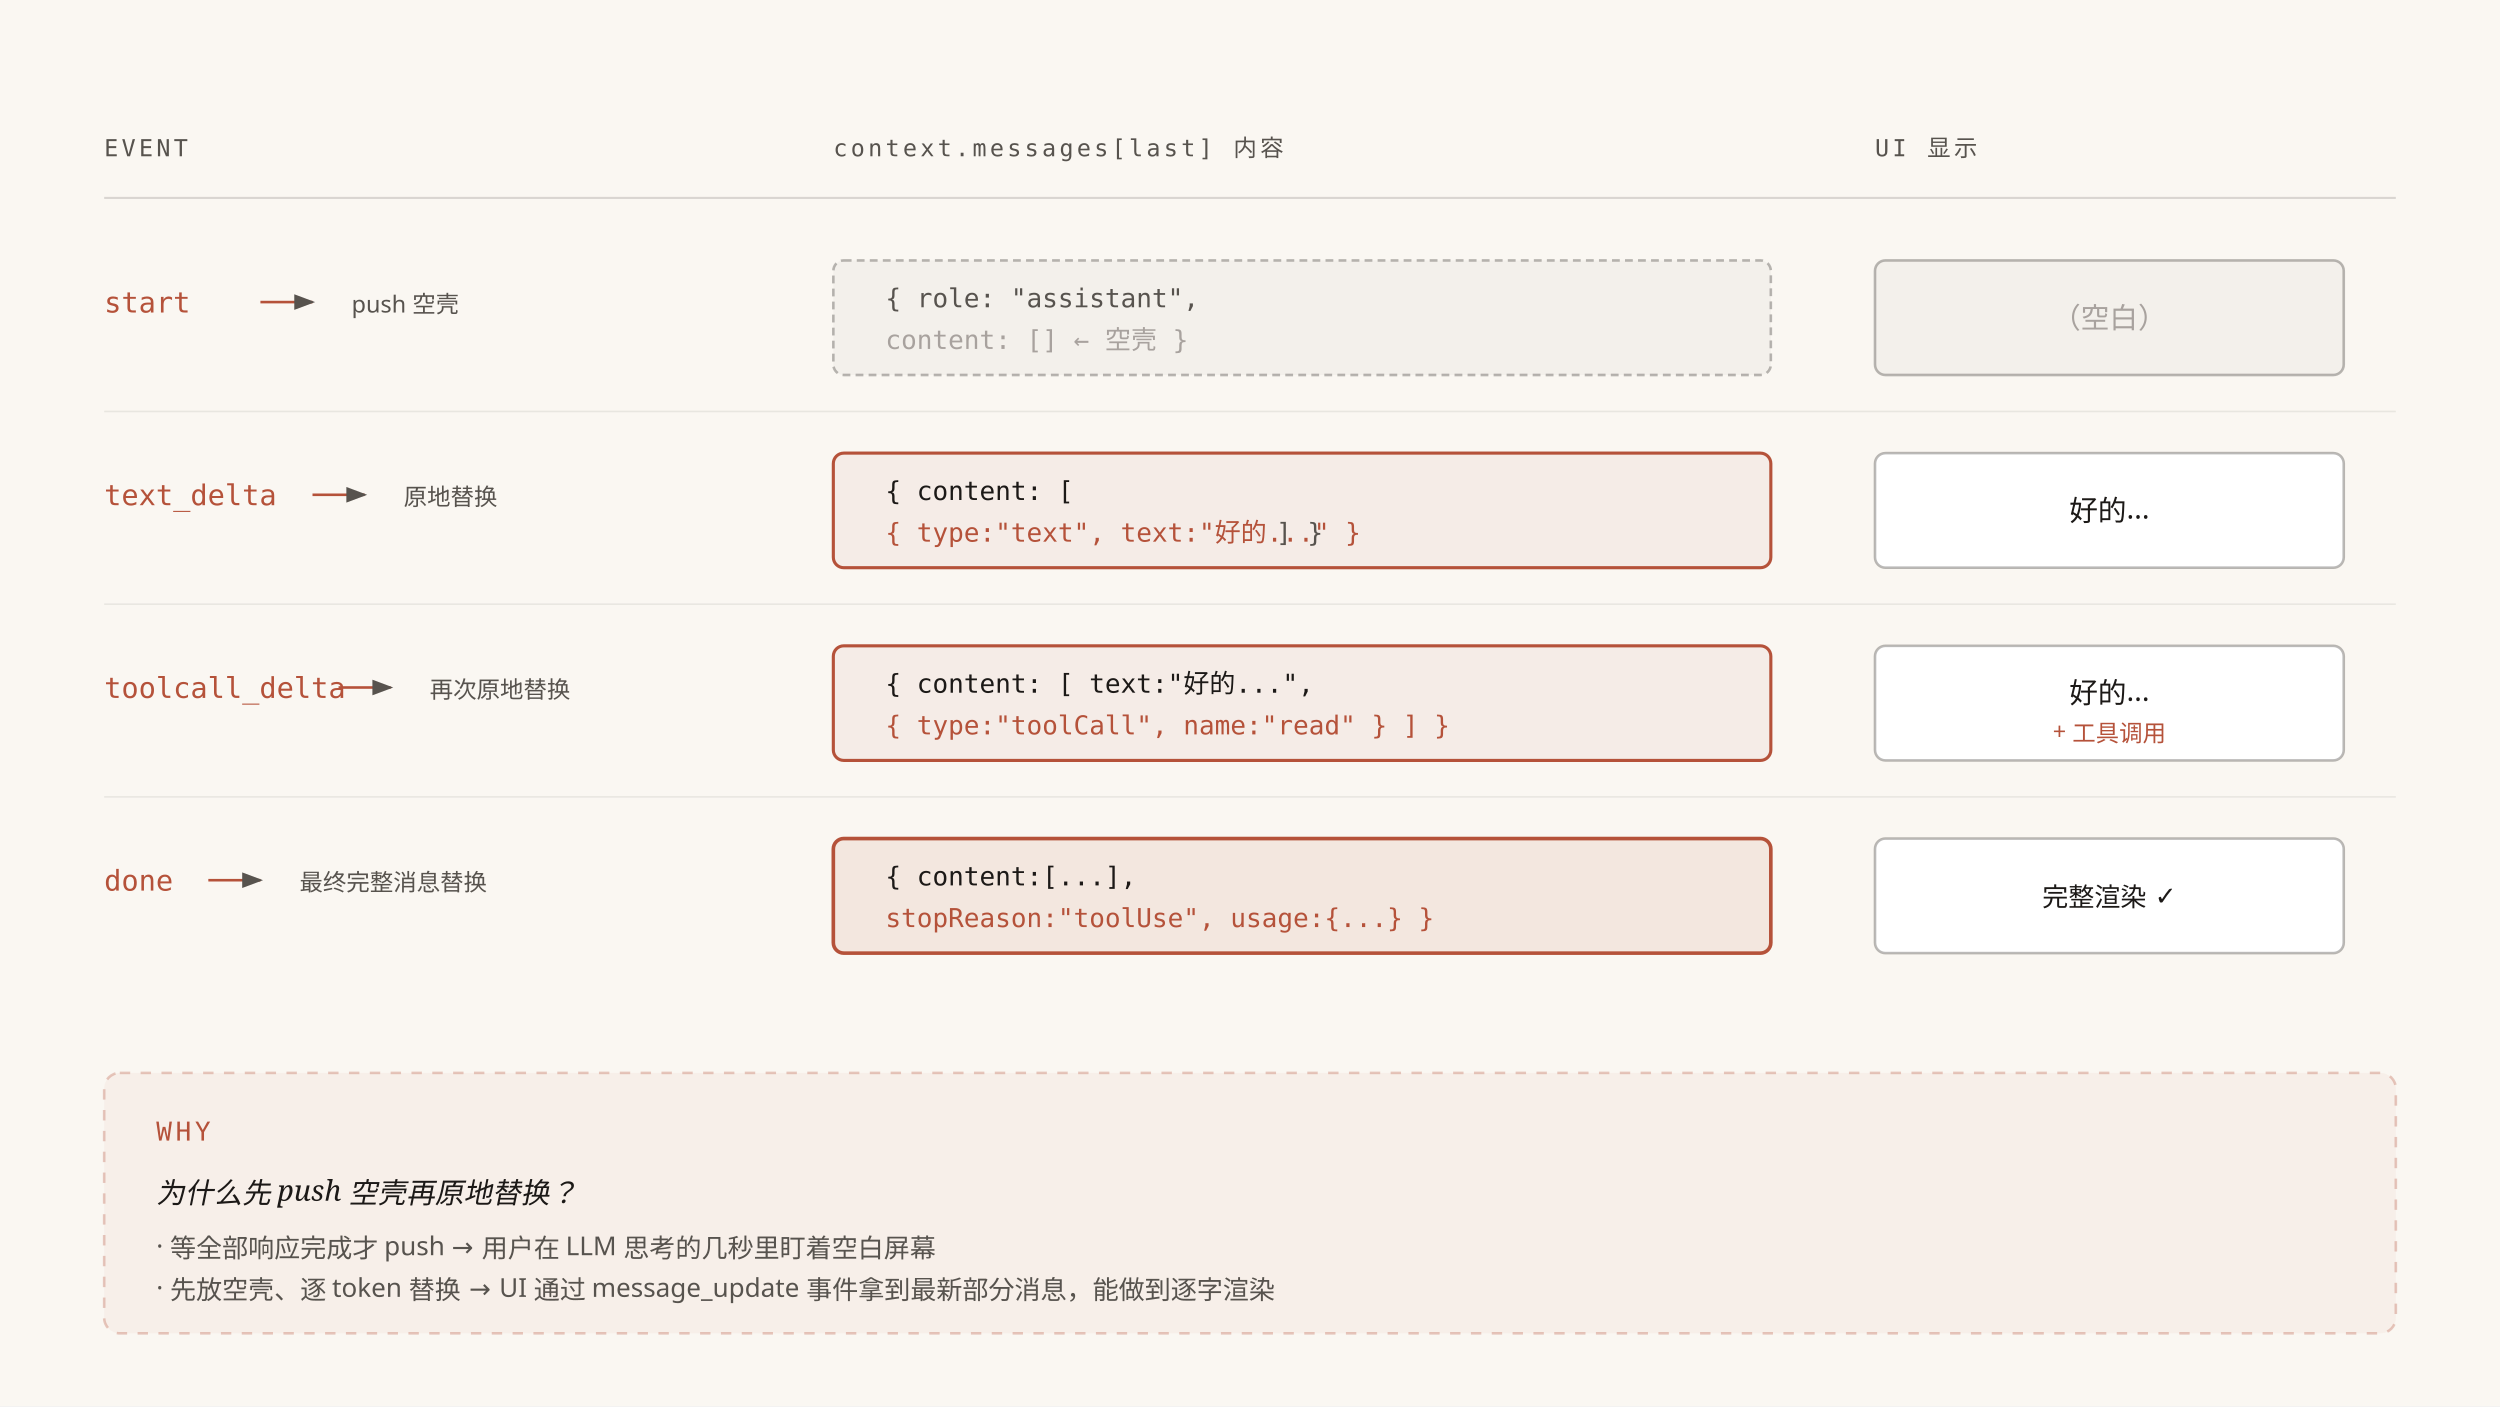
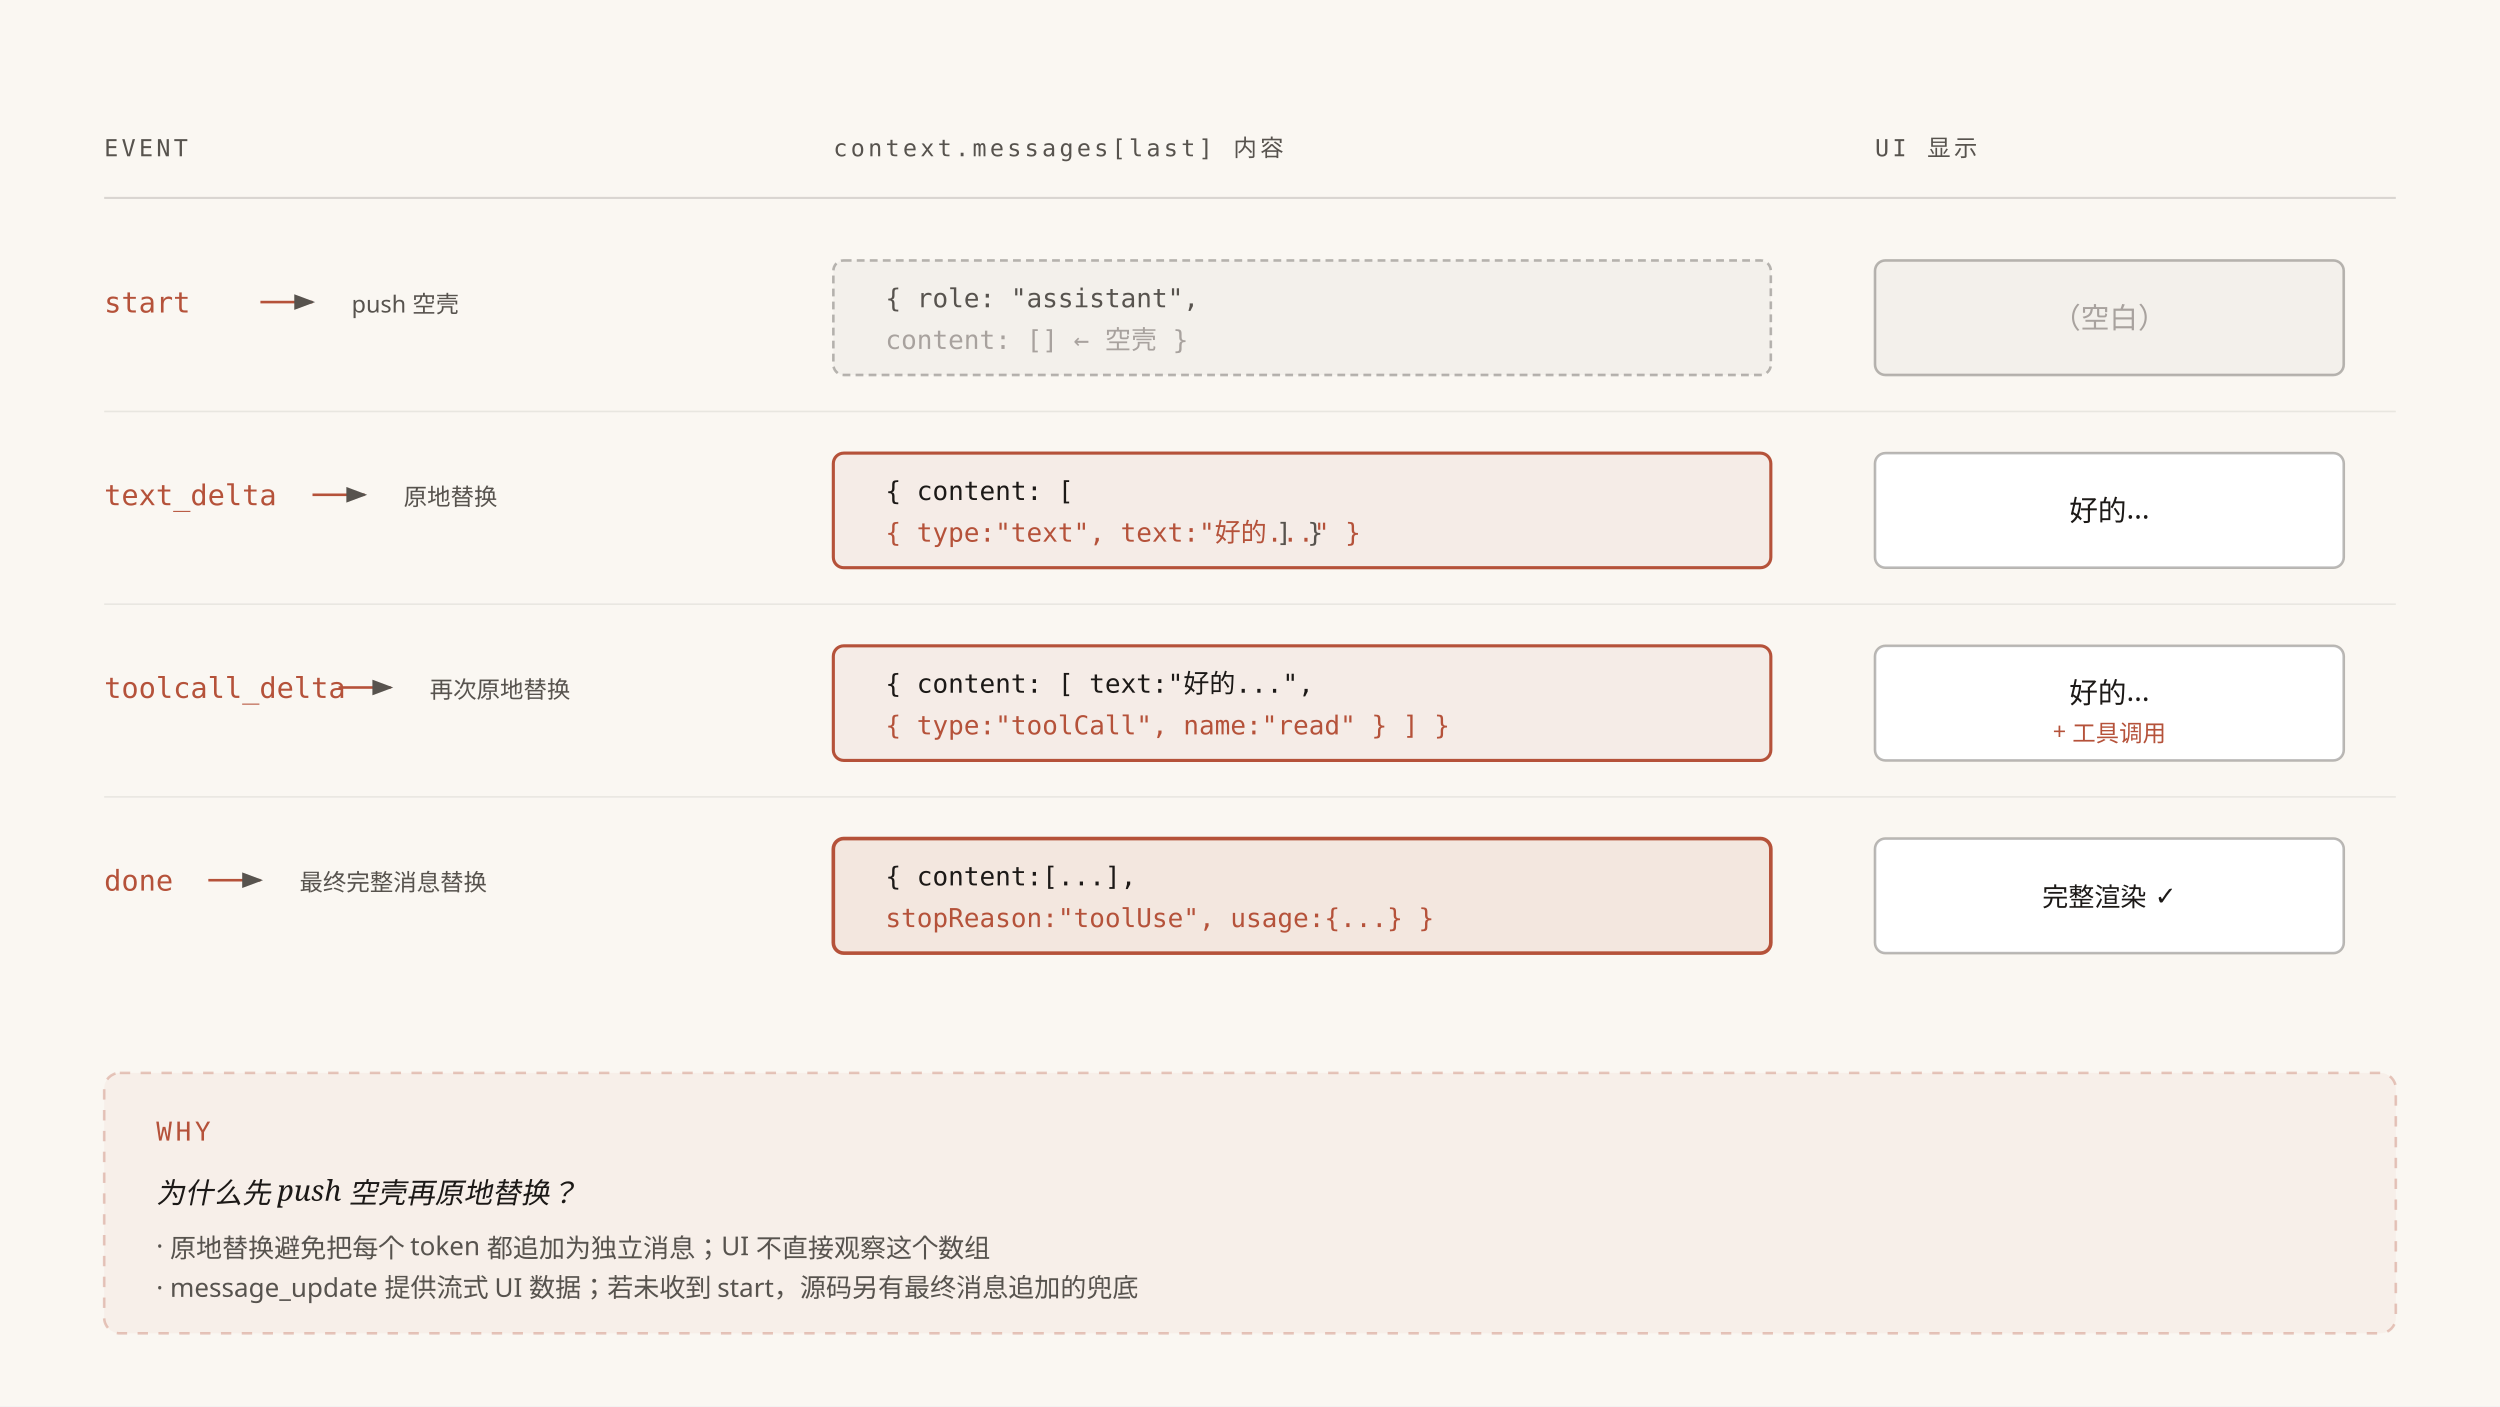
<svg xmlns="http://www.w3.org/2000/svg" viewBox="0 0 960 540">
  <defs>
    <marker id="arrow" markerWidth="8" markerHeight="6" refX="7" refY="3" orient="auto">
      <polygon points="0 0, 8 3, 0 6" fill="#57534e" />
    </marker>
  </defs>
  <rect width="960" height="540" fill="#faf7f2" />
  <text x="40" y="60" fill="#57534e" font-size="9" font-family="'Geist Mono', monospace" letter-spacing="0.14em">EVENT</text>
  <text x="320" y="60" fill="#57534e" font-size="9" font-family="'Geist Mono', monospace" letter-spacing="0.14em">context.messages[last] 内容</text>
  <text x="720" y="60" fill="#57534e" font-size="9" font-family="'Geist Mono', monospace" letter-spacing="0.14em">UI 显示</text>
  <line x1="40" y1="76" x2="920" y2="76" stroke="rgba(28,25,23,0.15)" stroke-width="0.8" />
  <text x="40" y="120" fill="#b5523a" font-size="11" font-family="'Geist Mono', monospace">start</text>
  <line x1="100" y1="116" x2="120" y2="116" stroke="#b5523a" stroke-width="1" marker-end="url(#arrow)" />
  <text x="135" y="120" fill="#57534e" font-size="9" font-family="'Geist', sans-serif">push 空壳</text>
  <rect x="320" y="100" width="360" height="44" rx="4" fill="rgba(28,25,23,0.03)" stroke="rgba(28,25,23,0.30)" stroke-width="1" stroke-dasharray="3,2" />
  <text x="340" y="118" fill="#57534e" font-size="10" font-family="'Geist Mono', monospace">{ role: "assistant",</text>
  <text x="340" y="134" fill="#a8a29e" font-size="10" font-family="'Geist Mono', monospace">  content: []  ← 空壳 }</text>
  <rect x="720" y="100" width="180" height="44" rx="4" fill="rgba(28,25,23,0.03)" stroke="rgba(28,25,23,0.30)" stroke-width="1" />
  <text x="810" y="126" fill="#a8a29e" font-size="11" font-family="'Geist', sans-serif" text-anchor="middle">（空白）</text>
  <line x1="40" y1="158" x2="920" y2="158" stroke="rgba(28,25,23,0.08)" stroke-width="0.6" />
  <text x="40" y="194" fill="#b5523a" font-size="11" font-family="'Geist Mono', monospace">text_delta</text>
  <line x1="120" y1="190" x2="140" y2="190" stroke="#b5523a" stroke-width="1" marker-end="url(#arrow)" />
  <text x="155" y="194" fill="#57534e" font-size="9" font-family="'Geist', sans-serif">原地替换</text>
  <rect x="320" y="174" width="360" height="44" rx="4" fill="rgba(181,82,58,0.06)" stroke="#b5523a" stroke-width="1.2" />
  <text x="340" y="192" fill="#1c1917" font-size="10" font-family="'Geist Mono', monospace">{ content: [</text>
  <text x="340" y="208" fill="#b5523a" font-size="10" font-family="'Geist Mono', monospace">  { type:"text", text:"好的..." }</text>
  <text x="490" y="208" fill="#57534e" font-size="10" font-family="'Geist Mono', monospace">] }</text>
  <rect x="720" y="174" width="180" height="44" rx="4" fill="#ffffff" stroke="rgba(28,25,23,0.30)" stroke-width="1" />
  <text x="810" y="200" fill="#1c1917" font-size="11" font-family="'Geist', sans-serif" text-anchor="middle">好的...</text>
  <line x1="40" y1="232" x2="920" y2="232" stroke="rgba(28,25,23,0.08)" stroke-width="0.6" />
  <text x="40" y="268" fill="#b5523a" font-size="11" font-family="'Geist Mono', monospace">toolcall_delta</text>
  <line x1="130" y1="264" x2="150" y2="264" stroke="#b5523a" stroke-width="1" marker-end="url(#arrow)" />
  <text x="165" y="268" fill="#57534e" font-size="9" font-family="'Geist', sans-serif">再次原地替换</text>
  <rect x="320" y="248" width="360" height="44" rx="4" fill="rgba(181,82,58,0.06)" stroke="#b5523a" stroke-width="1.2" />
  <text x="340" y="266" fill="#1c1917" font-size="10" font-family="'Geist Mono', monospace">{ content: [ text:"好的...",</text>
  <text x="340" y="282" fill="#b5523a" font-size="10" font-family="'Geist Mono', monospace">  { type:"toolCall", name:"read" } ] }</text>
  <rect x="720" y="248" width="180" height="44" rx="4" fill="#ffffff" stroke="rgba(28,25,23,0.30)" stroke-width="1" />
  <text x="810" y="270" fill="#1c1917" font-size="11" font-family="'Geist', sans-serif" text-anchor="middle">好的...</text>
  <text x="810" y="284" fill="#b5523a" font-size="9" font-family="'Geist', sans-serif" text-anchor="middle">+ 工具调用</text>
  <line x1="40" y1="306" x2="920" y2="306" stroke="rgba(28,25,23,0.08)" stroke-width="0.6" />
  <text x="40" y="342" fill="#b5523a" font-size="11" font-family="'Geist Mono', monospace">done</text>
  <line x1="80" y1="338" x2="100" y2="338" stroke="#b5523a" stroke-width="1" marker-end="url(#arrow)" />
  <text x="115" y="342" fill="#57534e" font-size="9" font-family="'Geist', sans-serif">最终完整消息替换</text>
  <rect x="320" y="322" width="360" height="44" rx="4" fill="rgba(181,82,58,0.10)" stroke="#b5523a" stroke-width="1.4" />
  <text x="340" y="340" fill="#1c1917" font-size="10" font-family="'Geist Mono', monospace">{ content:[...],</text>
  <text x="340" y="356" fill="#b5523a" font-size="10" font-family="'Geist Mono', monospace">  stopReason:"toolUse", usage:{...} }</text>
  <rect x="720" y="322" width="180" height="44" rx="4" fill="#ffffff" stroke="rgba(28,25,23,0.30)" stroke-width="1" />
  <text x="810" y="348" fill="#1c1917" font-size="10" font-family="'Geist', sans-serif" text-anchor="middle">完整渲染 ✓</text>
  <rect x="40" y="412" width="880" height="100" rx="6" fill="rgba(181,82,58,0.05)" stroke="rgba(181,82,58,0.30)" stroke-width="1" stroke-dasharray="4,4" />
  <text x="60" y="438" fill="#b5523a" font-size="10" font-family="'Geist Mono', monospace" letter-spacing="0.14em">WHY</text>
  <text x="60" y="462" fill="#1c1917" font-size="11" font-family="'Instrument Serif', 'Source Han Serif SC', serif" font-style="italic">
      为什么先 push 空壳再原地替换？
    </text>
  <text x="60" y="482" fill="#57534e" font-size="10" font-family="'Geist', sans-serif">
-       · 等全部响应完成才 push → 用户在 LLM 思考的几秒里盯着空白屏幕
+       · 原地替换避免把每个 token 都追加为独立消息；UI 不直接观察这个数组
    </text>
  <text x="60" y="498" fill="#57534e" font-size="10" font-family="'Geist', sans-serif">
-       · 先放空壳、逐 token 替换 → UI 通过 message_update 事件拿到最新部分消息，能做到逐字渲染
+       · message_update 提供流式 UI 数据；若未收到 start，源码另有最终消息追加的兜底
    </text>
</svg>
